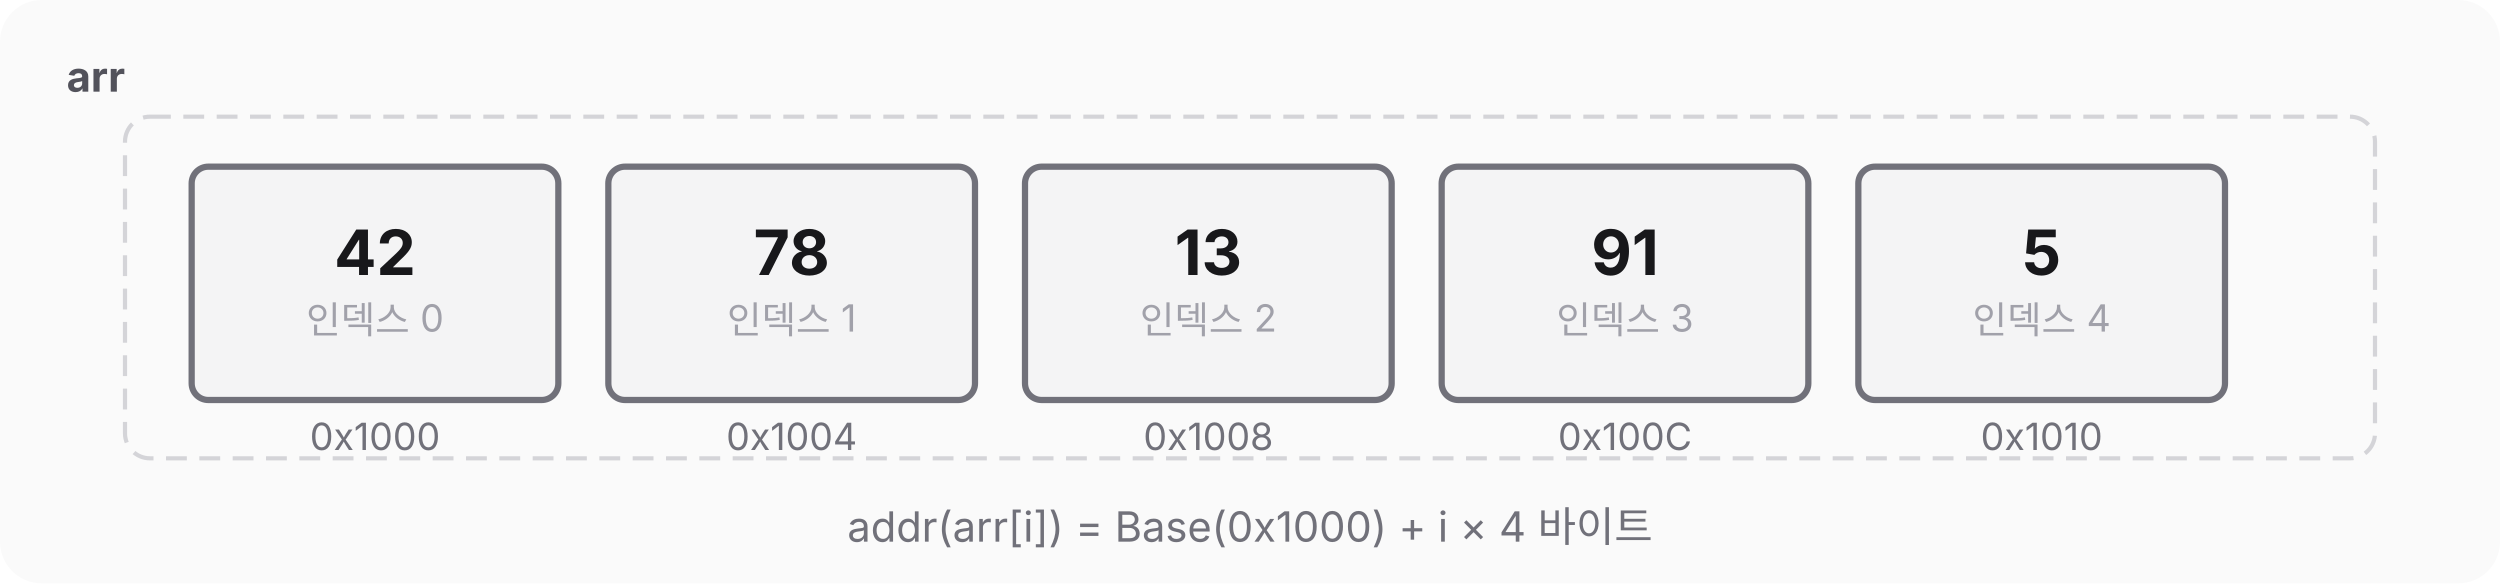
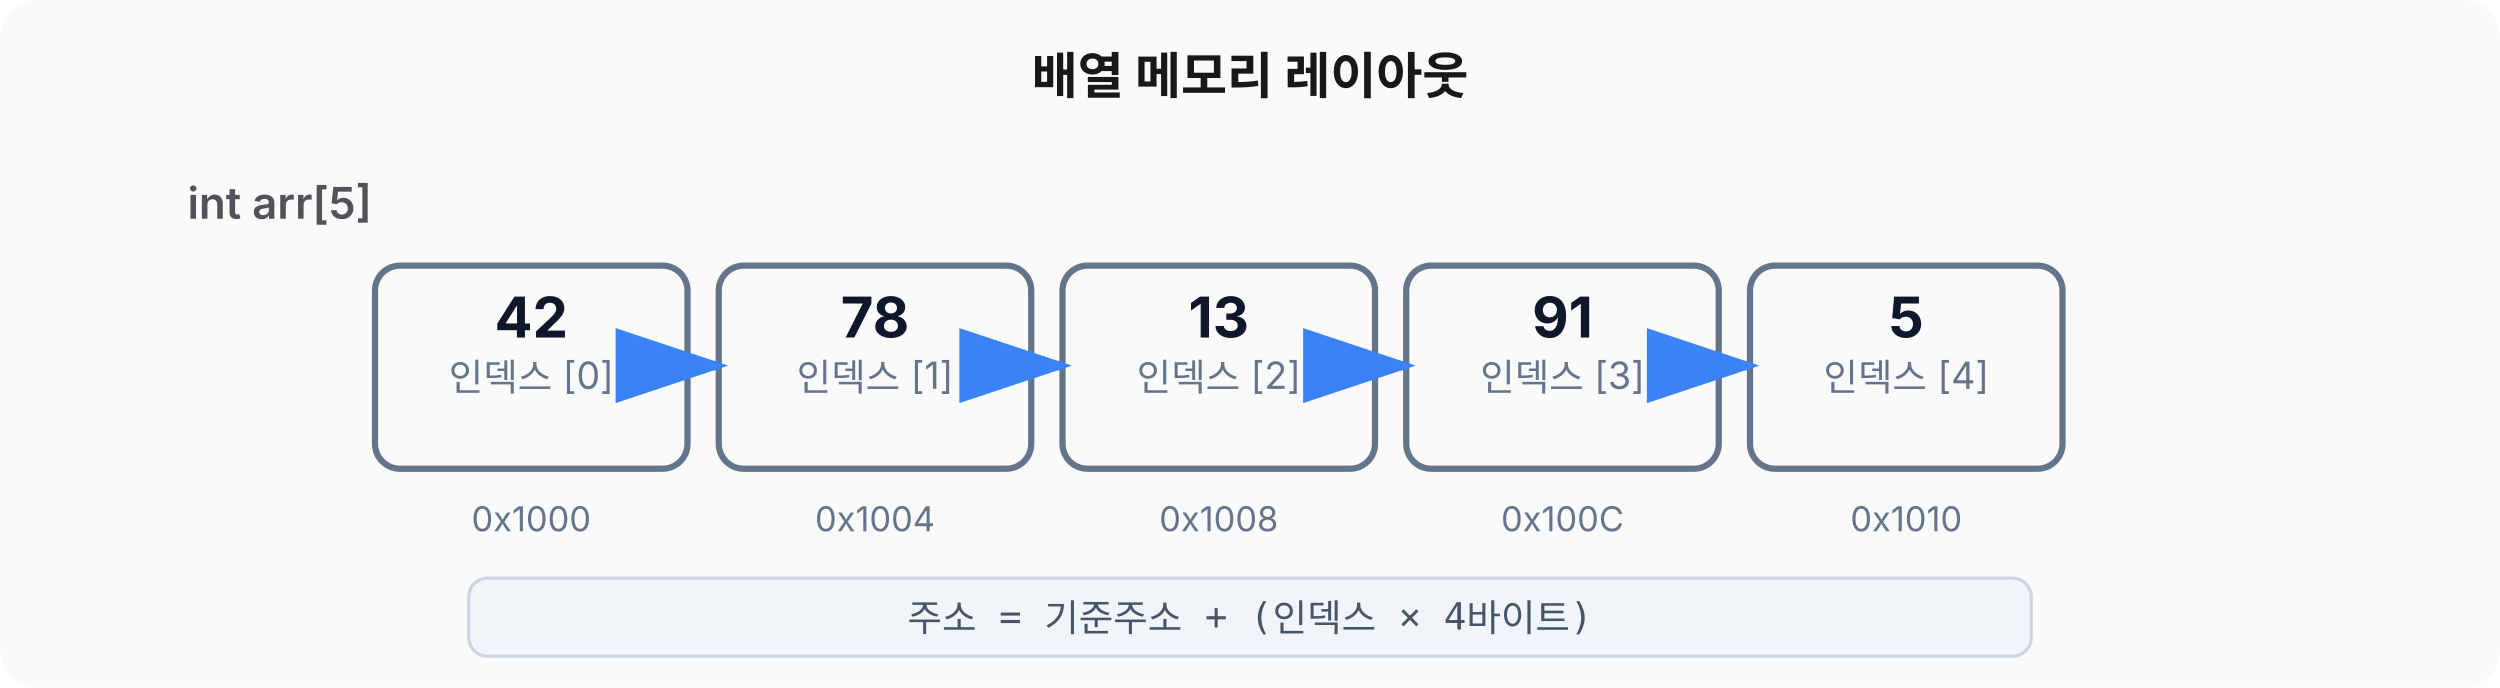
- <svg xmlns="http://www.w3.org/2000/svg" viewBox="0 0 600 140" font-family="-apple-system, BlinkMacSystemFont, 'Segoe UI', sans-serif">
-   <rect width="600" height="140" fill="#fafafa" rx="10" />
-   <text x="16" y="22" font-size="10" font-weight="700" fill="#52525b">arr</text>
-   <rect x="30" y="28" width="540" height="82" rx="6" fill="none" stroke="#d4d4d8" stroke-width="1" stroke-dasharray="5 3" />
-   <rect x="46" y="40" width="88" height="56" rx="4" fill="#f4f4f5" stroke="#71717a" stroke-width="1.5" />
-   <text x="90" y="66" font-size="15" font-weight="700" fill="#18181b" text-anchor="middle">42</text>
-   <text x="90" y="80" font-size="9" fill="#a1a1aa" text-anchor="middle">인덱스 0</text>
-   <text x="90" y="108" font-size="9" fill="#71717a" text-anchor="middle">0x1000</text>
-   <rect x="146" y="40" width="88" height="56" rx="4" fill="#f4f4f5" stroke="#71717a" stroke-width="1.5" />
-   <text x="190" y="66" font-size="15" font-weight="700" fill="#18181b" text-anchor="middle">78</text>
-   <text x="190" y="80" font-size="9" fill="#a1a1aa" text-anchor="middle">인덱스 1</text>
-   <text x="190" y="108" font-size="9" fill="#71717a" text-anchor="middle">0x1004</text>
-   <rect x="246" y="40" width="88" height="56" rx="4" fill="#f4f4f5" stroke="#71717a" stroke-width="1.5" />
-   <text x="290" y="66" font-size="15" font-weight="700" fill="#18181b" text-anchor="middle">13</text>
-   <text x="290" y="80" font-size="9" fill="#a1a1aa" text-anchor="middle">인덱스 2</text>
-   <text x="290" y="108" font-size="9" fill="#71717a" text-anchor="middle">0x1008</text>
-   <rect x="346" y="40" width="88" height="56" rx="4" fill="#f4f4f5" stroke="#71717a" stroke-width="1.5" />
-   <text x="390" y="66" font-size="15" font-weight="700" fill="#18181b" text-anchor="middle">91</text>
-   <text x="390" y="80" font-size="9" fill="#a1a1aa" text-anchor="middle">인덱스 3</text>
-   <text x="390" y="108" font-size="9" fill="#71717a" text-anchor="middle">0x100C</text>
-   <rect x="446" y="40" width="88" height="56" rx="4" fill="#f4f4f5" stroke="#71717a" stroke-width="1.5" />
-   <text x="490" y="66" font-size="15" font-weight="700" fill="#18181b" text-anchor="middle">5</text>
-   <text x="490" y="80" font-size="9" fill="#a1a1aa" text-anchor="middle">인덱스 4</text>
-   <text x="490" y="108" font-size="9" fill="#71717a" text-anchor="middle">0x1010</text>
-   <text x="300" y="130" font-size="10" fill="#71717a" text-anchor="middle">addr(arr[i]) = Base(0x1000) + i × 4 바이트</text>
+ <svg xmlns="http://www.w3.org/2000/svg" viewBox="0 0 800 220" font-family="-apple-system, BlinkMacSystemFont, 'Segoe UI', sans-serif">
+   <rect width="800" height="220" fill="#fafafa" rx="12" />
+   <text x="400" y="30" font-size="16" font-weight="700" fill="#18181b" text-anchor="middle">배열 메모리 레이아웃</text>
+   <text x="60" y="70" font-size="14" font-weight="600" fill="#52525b">int arr[5]</text>
+   <g id="memory-cells">
+     <rect x="120" y="85" width="100" height="65" rx="8" fill="#fafafa" stroke="#64748b" stroke-width="2" />
+     <text x="170" y="108" font-size="18" font-weight="700" fill="#0f172a" text-anchor="middle">42</text>
+     <text x="170" y="125" font-size="12" fill="#64748b" text-anchor="middle">인덱스 [0]</text>
+     <text x="170" y="170" font-size="11" fill="#64748b" text-anchor="middle">0x1000</text>
+     <rect x="230" y="85" width="100" height="65" rx="8" fill="#fafafa" stroke="#64748b" stroke-width="2" />
+     <text x="280" y="108" font-size="18" font-weight="700" fill="#0f172a" text-anchor="middle">78</text>
+     <text x="280" y="125" font-size="12" fill="#64748b" text-anchor="middle">인덱스 [1]</text>
+     <text x="280" y="170" font-size="11" fill="#64748b" text-anchor="middle">0x1004</text>
+     <rect x="340" y="85" width="100" height="65" rx="8" fill="#fafafa" stroke="#64748b" stroke-width="2" />
+     <text x="390" y="108" font-size="18" font-weight="700" fill="#0f172a" text-anchor="middle">13</text>
+     <text x="390" y="125" font-size="12" fill="#64748b" text-anchor="middle">인덱스 [2]</text>
+     <text x="390" y="170" font-size="11" fill="#64748b" text-anchor="middle">0x1008</text>
+     <rect x="450" y="85" width="100" height="65" rx="8" fill="#fafafa" stroke="#64748b" stroke-width="2" />
+     <text x="500" y="108" font-size="18" font-weight="700" fill="#0f172a" text-anchor="middle">91</text>
+     <text x="500" y="125" font-size="12" fill="#64748b" text-anchor="middle">인덱스 [3]</text>
+     <text x="500" y="170" font-size="11" fill="#64748b" text-anchor="middle">0x100C</text>
+     <rect x="560" y="85" width="100" height="65" rx="8" fill="#fafafa" stroke="#64748b" stroke-width="2" />
+     <text x="610" y="108" font-size="18" font-weight="700" fill="#0f172a" text-anchor="middle">5</text>
+     <text x="610" y="125" font-size="12" fill="#64748b" text-anchor="middle">인덱스 [4]</text>
+     <text x="610" y="170" font-size="11" fill="#64748b" text-anchor="middle">0x1010</text>
+   </g>
+   <path d="M 220 117 L 230 117" stroke="#3b82f6" stroke-width="3" fill="none" marker-end="url(#arrowhead)" />
+   <path d="M 330 117 L 340 117" stroke="#3b82f6" stroke-width="3" fill="none" marker-end="url(#arrowhead)" />
+   <path d="M 440 117 L 450 117" stroke="#3b82f6" stroke-width="3" fill="none" marker-end="url(#arrowhead)" />
+   <path d="M 550 117 L 560 117" stroke="#3b82f6" stroke-width="3" fill="none" marker-end="url(#arrowhead)" />
+   <rect x="150" y="185" width="500" height="25" rx="6" fill="#f1f5f9" stroke="#cbd5e1" stroke-width="1" />
+   <text x="400" y="202" font-size="12" fill="#475569" text-anchor="middle" font-family="monospace">주소 = 기준주소 + (인덱스 × 4바이트)</text>
+   <defs>
+     <marker id="arrowhead" markerWidth="12" markerHeight="8" refX="11" refY="4" orient="auto">
+       <polygon points="0 0, 12 4, 0 8" fill="#3b82f6" />
+     </marker>
+   </defs>
</svg>
